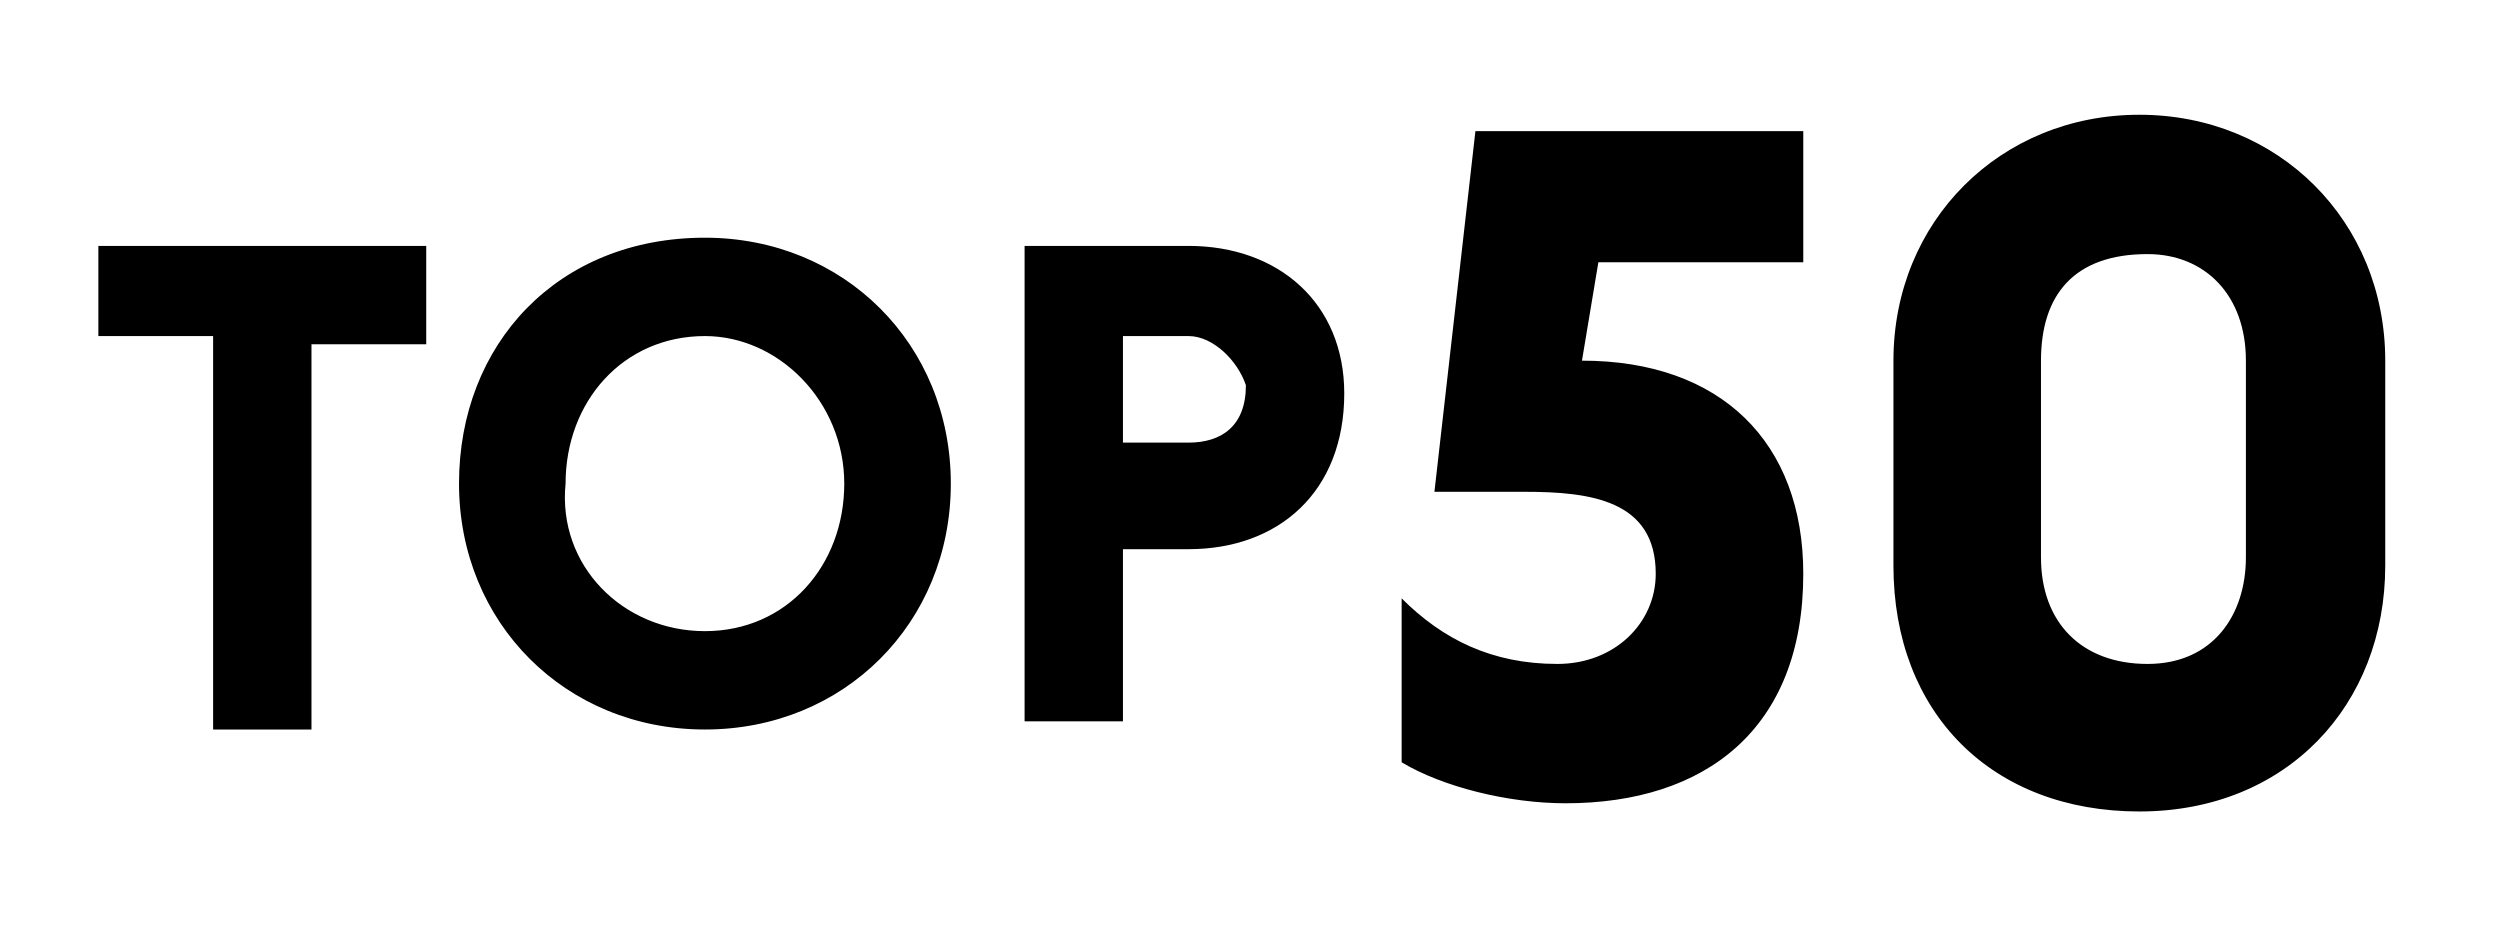
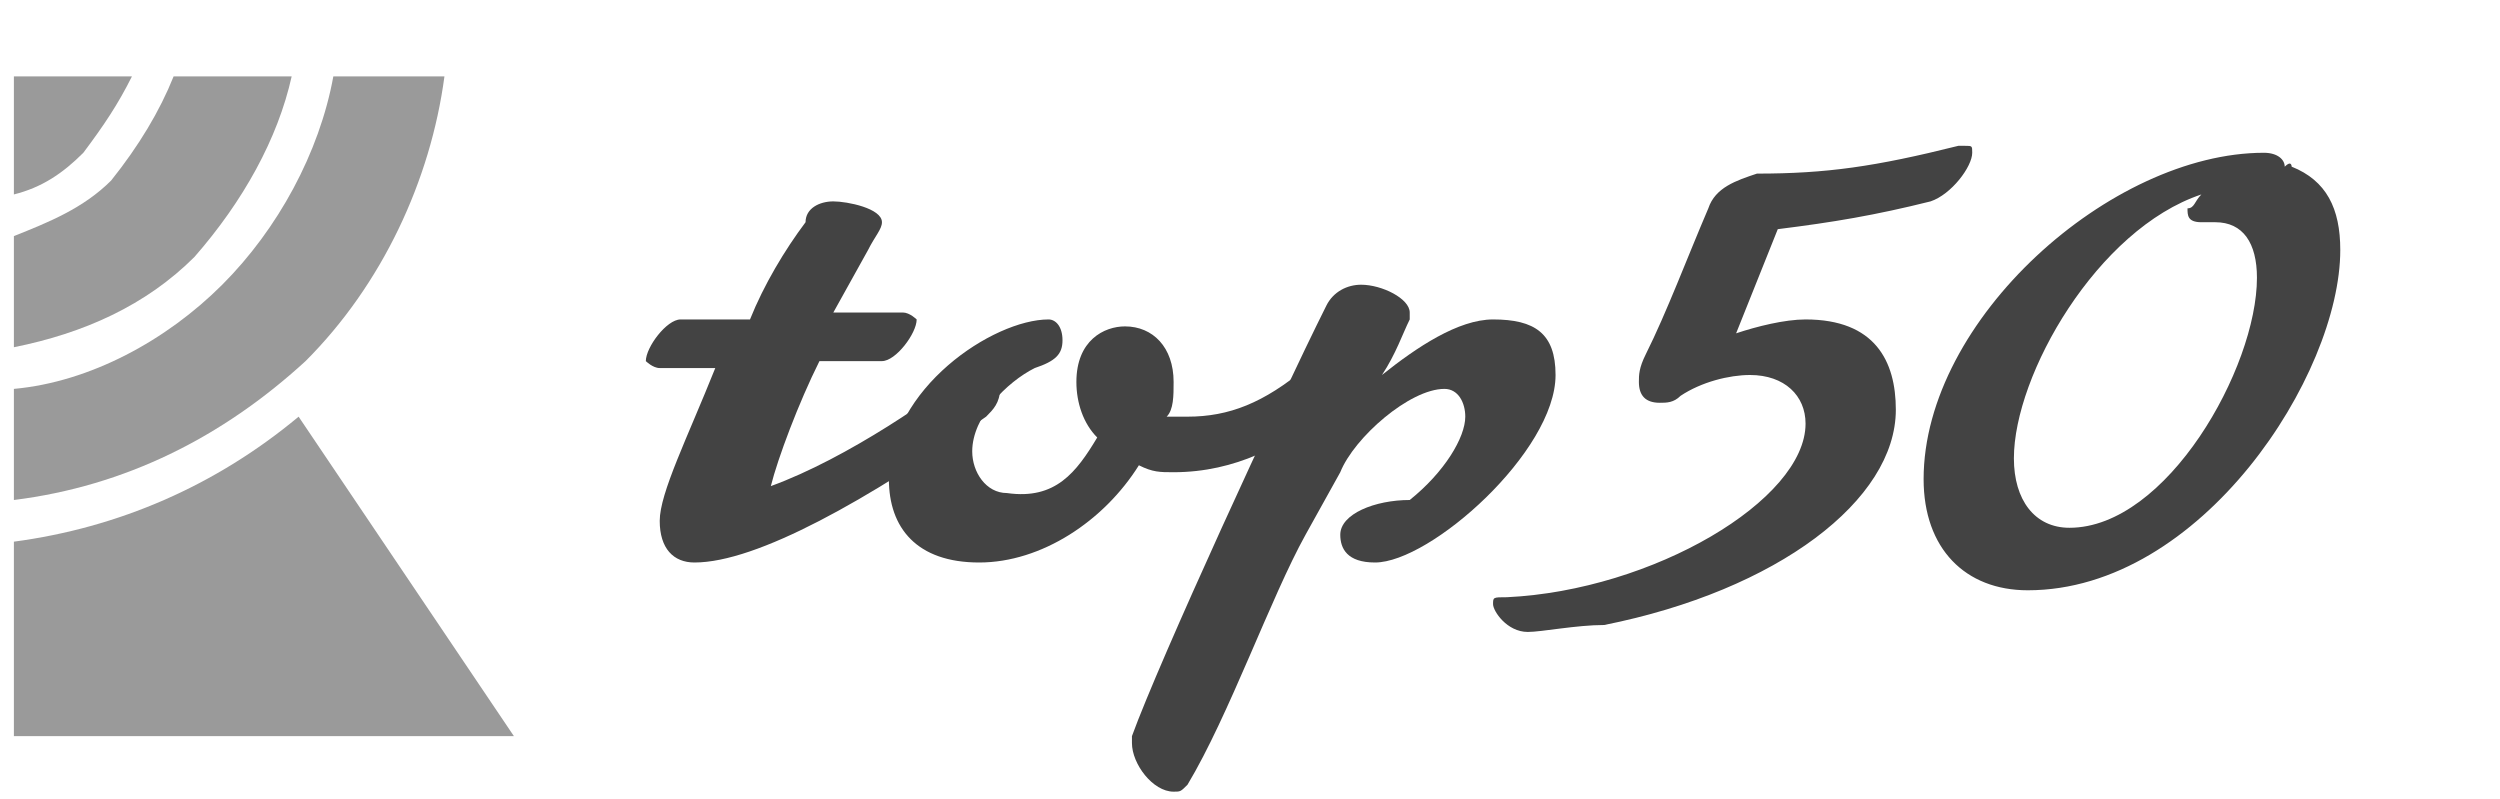
- <svg xmlns="http://www.w3.org/2000/svg" viewBox="0 0 30.5 11.5">
-   <path d="M2.6 4.1H1.2V3h4v1.2H3.8v4.7H2.6V4.1zm6-1.2c1.7 0 3 1.3 3 3s-1.3 3-3 3-3-1.3-3-3 1.2-3 3-3zm0 4.8c1 0 1.7-.8 1.7-1.8s-.8-1.8-1.7-1.8c-1 0-1.7.8-1.7 1.8-.1 1 .7 1.8 1.7 1.8zM12.5 3h2c1.1 0 1.9.7 1.9 1.8 0 1.2-.8 1.9-1.9 1.9h-.8v2.1h-1.2V3zm2 1.1h-.8v1.3h.8c.4 0 .7-.2.7-.7-.1-.3-.4-.6-.7-.6zm5-.9l-.2 1.2C21 4.4 22 5.4 22 7c0 1.9-1.2 2.8-2.9 2.8-.7 0-1.5-.2-2-.5v-2c.5.5 1.1.8 1.9.8.7 0 1.2-.5 1.2-1.1 0-.9-.8-1-1.6-1h-1.1l.5-4.4h4v1.6h-2.5zm9.6 1.2v2.5c0 1.7-1.2 3-3 3s-3-1.2-3-3V4.4c0-1.7 1.3-3 3-3s3 1.3 3 3zm-4.2 0v2.4c0 .8.5 1.3 1.3 1.3s1.2-.6 1.2-1.3V4.4c0-.8-.5-1.3-1.2-1.3-.9 0-1.3.5-1.3 1.3z" />
+ <svg xmlns="http://www.w3.org/2000/svg" id="Warstwa_1" viewBox="0 0 36 11.5">
+   <style>.st0{fill:#434343}.st1{fill:#9a9a9a}</style>
+   <path class="st0" d="M22 9.1c-.3 0-.5-.3-.5-.4 0-.1 0-.1.2-.1 2.1-.1 4.3-1.4 4.3-2.5 0-.4-.3-.7-.8-.7-.3 0-.7.1-1 .3-.1.1-.2.1-.3.1-.2 0-.3-.1-.3-.3 0-.1 0-.2.1-.4.3-.6.6-1.4.9-2.1.1-.3.4-.4.7-.5 1 0 1.7-.1 2.9-.4h.1c.1 0 .1 0 .1.1 0 .2-.3.6-.6.7-.8.2-1.4.3-2.2.4L25 4.8c.3-.1.7-.2 1-.2 1 0 1.3.6 1.3 1.3 0 1.3-1.7 2.6-4.2 3.1-.4 0-.9.1-1.1.1zm11-6.7c.5.2.7.6.7 1.2 0 1.8-2 4.9-4.5 4.9-.9 0-1.5-.6-1.5-1.6 0-2.3 2.7-4.7 4.9-4.7.2 0 .3.1.3.2.1-.1.1 0 .1 0zm-1.3.4c-1.5.5-2.7 2.6-2.7 3.8 0 .6.3 1 .8 1 1.4 0 2.7-2.3 2.7-3.6 0-.5-.2-.8-.6-.8h-.2c-.2 0-.2-.1-.2-.2.1 0 .1-.1.2-.2zM10.8 4.6c.2-.5.5-1 .8-1.4 0-.2.2-.3.4-.3s.7.1.7.3c0 .1-.1.2-.2.4l-.5.9h1c.1 0 .2.1.2.1 0 .2-.3.6-.5.6h-.9c-.3.6-.6 1.4-.7 1.8 1.1-.4 2.4-1.3 3-1.8h.1c.1 0 .2.2.2.4s-.1.3-.2.4c-1.7 1.2-3.3 2.1-4.2 2.1-.3 0-.5-.2-.5-.6 0-.4.4-1.2.8-2.2h-.8c-.1 0-.2-.1-.2-.1 0-.2.3-.6.5-.6h1z" />
+   <path class="st0" d="M15.8 6.3c-.2-.2-.3-.5-.3-.8 0-.6.4-.8.7-.8.4 0 .7.3.7.8 0 .2 0 .4-.1.5h.3c.6 0 1.1-.2 1.7-.7l.2-.1c.1 0 .1.2.1.4s0 .4-.1.4c-.5.4-1.2.8-2.1.8-.2 0-.3 0-.5-.1-.5.8-1.4 1.4-2.3 1.4-.9 0-1.3-.5-1.3-1.2 0-1.3 1.5-2.3 2.3-2.3.1 0 .2.1.2.3 0 .2-.1.3-.4.4-.4.2-.9.7-.9 1.2 0 .3.2.6.5.6.7.1 1-.3 1.3-.8z" />
+   <path class="st0" d="M19.9 5.4c.5-.4 1.1-.8 1.6-.8.6 0 .9.2.9.8 0 1.1-1.8 2.7-2.6 2.7-.4 0-.5-.2-.5-.4 0-.3.5-.5 1-.5.5-.4.8-.9.8-1.2 0-.2-.1-.4-.3-.4-.5 0-1.3.7-1.5 1.2l-.5.9c-.5.9-1.1 2.6-1.7 3.6-.1.1-.1.1-.2.1-.3 0-.6-.4-.6-.7v-.1c.4-1.1 2.1-4.8 2.8-6.2.1-.2.3-.3.5-.3.3 0 .7.2.7.4v.1c-.1.2-.2.5-.4.8z" />
+   <path class="st1" d="M6.4 1.1H4.8c-.2 1.1-.8 2.2-1.6 3-.8.8-1.9 1.4-3 1.5v1.6c1.6-.2 3-.9 4.2-2 1.1-1.1 1.8-2.6 2-4.1" />
+   <path class="st1" d="M4.2 1.1H2.5c-.2.5-.5 1-.9 1.5-.4.4-.9.6-1.4.8V5c1-.2 1.9-.6 2.6-1.3C3.5 2.9 4 2 4.2 1.1m-2.3 0H.2v1.7c.4-.1.7-.3 1-.6.3-.4.5-.7.7-1.1M4.3 6C3.1 7 1.7 7.6.2 7.8v2.8h7.2L4.3 6z" />
</svg>
